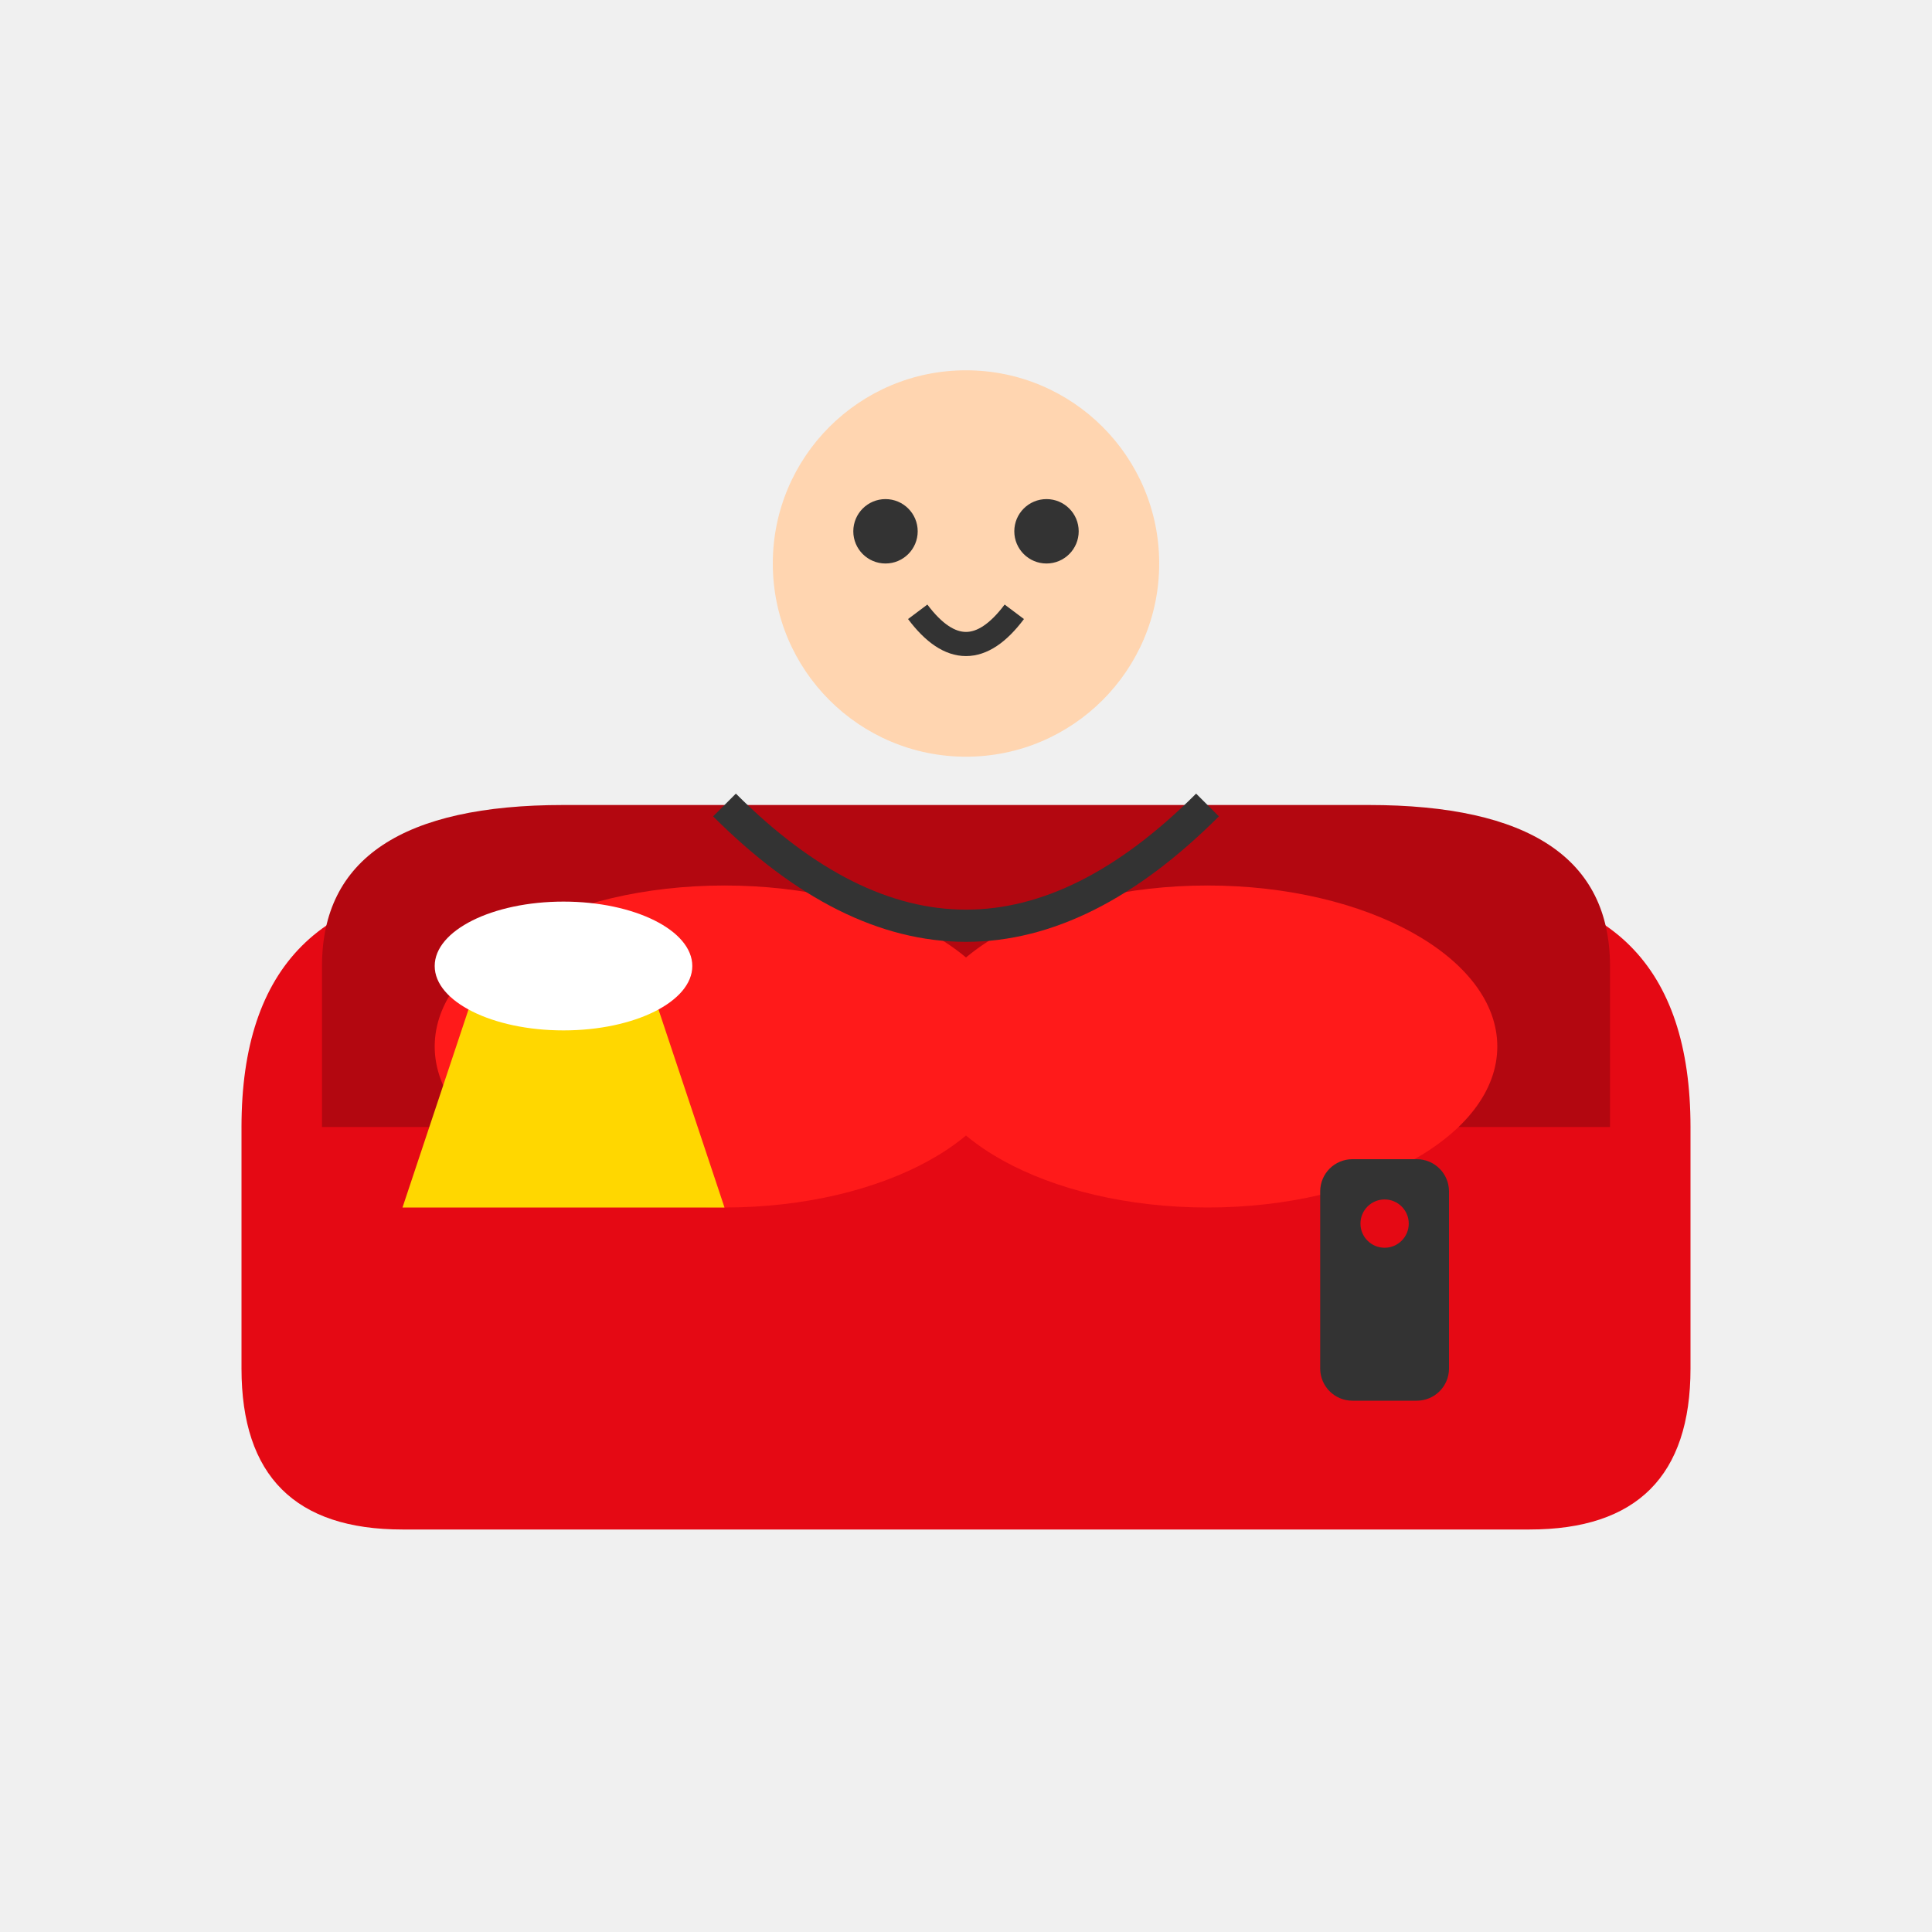
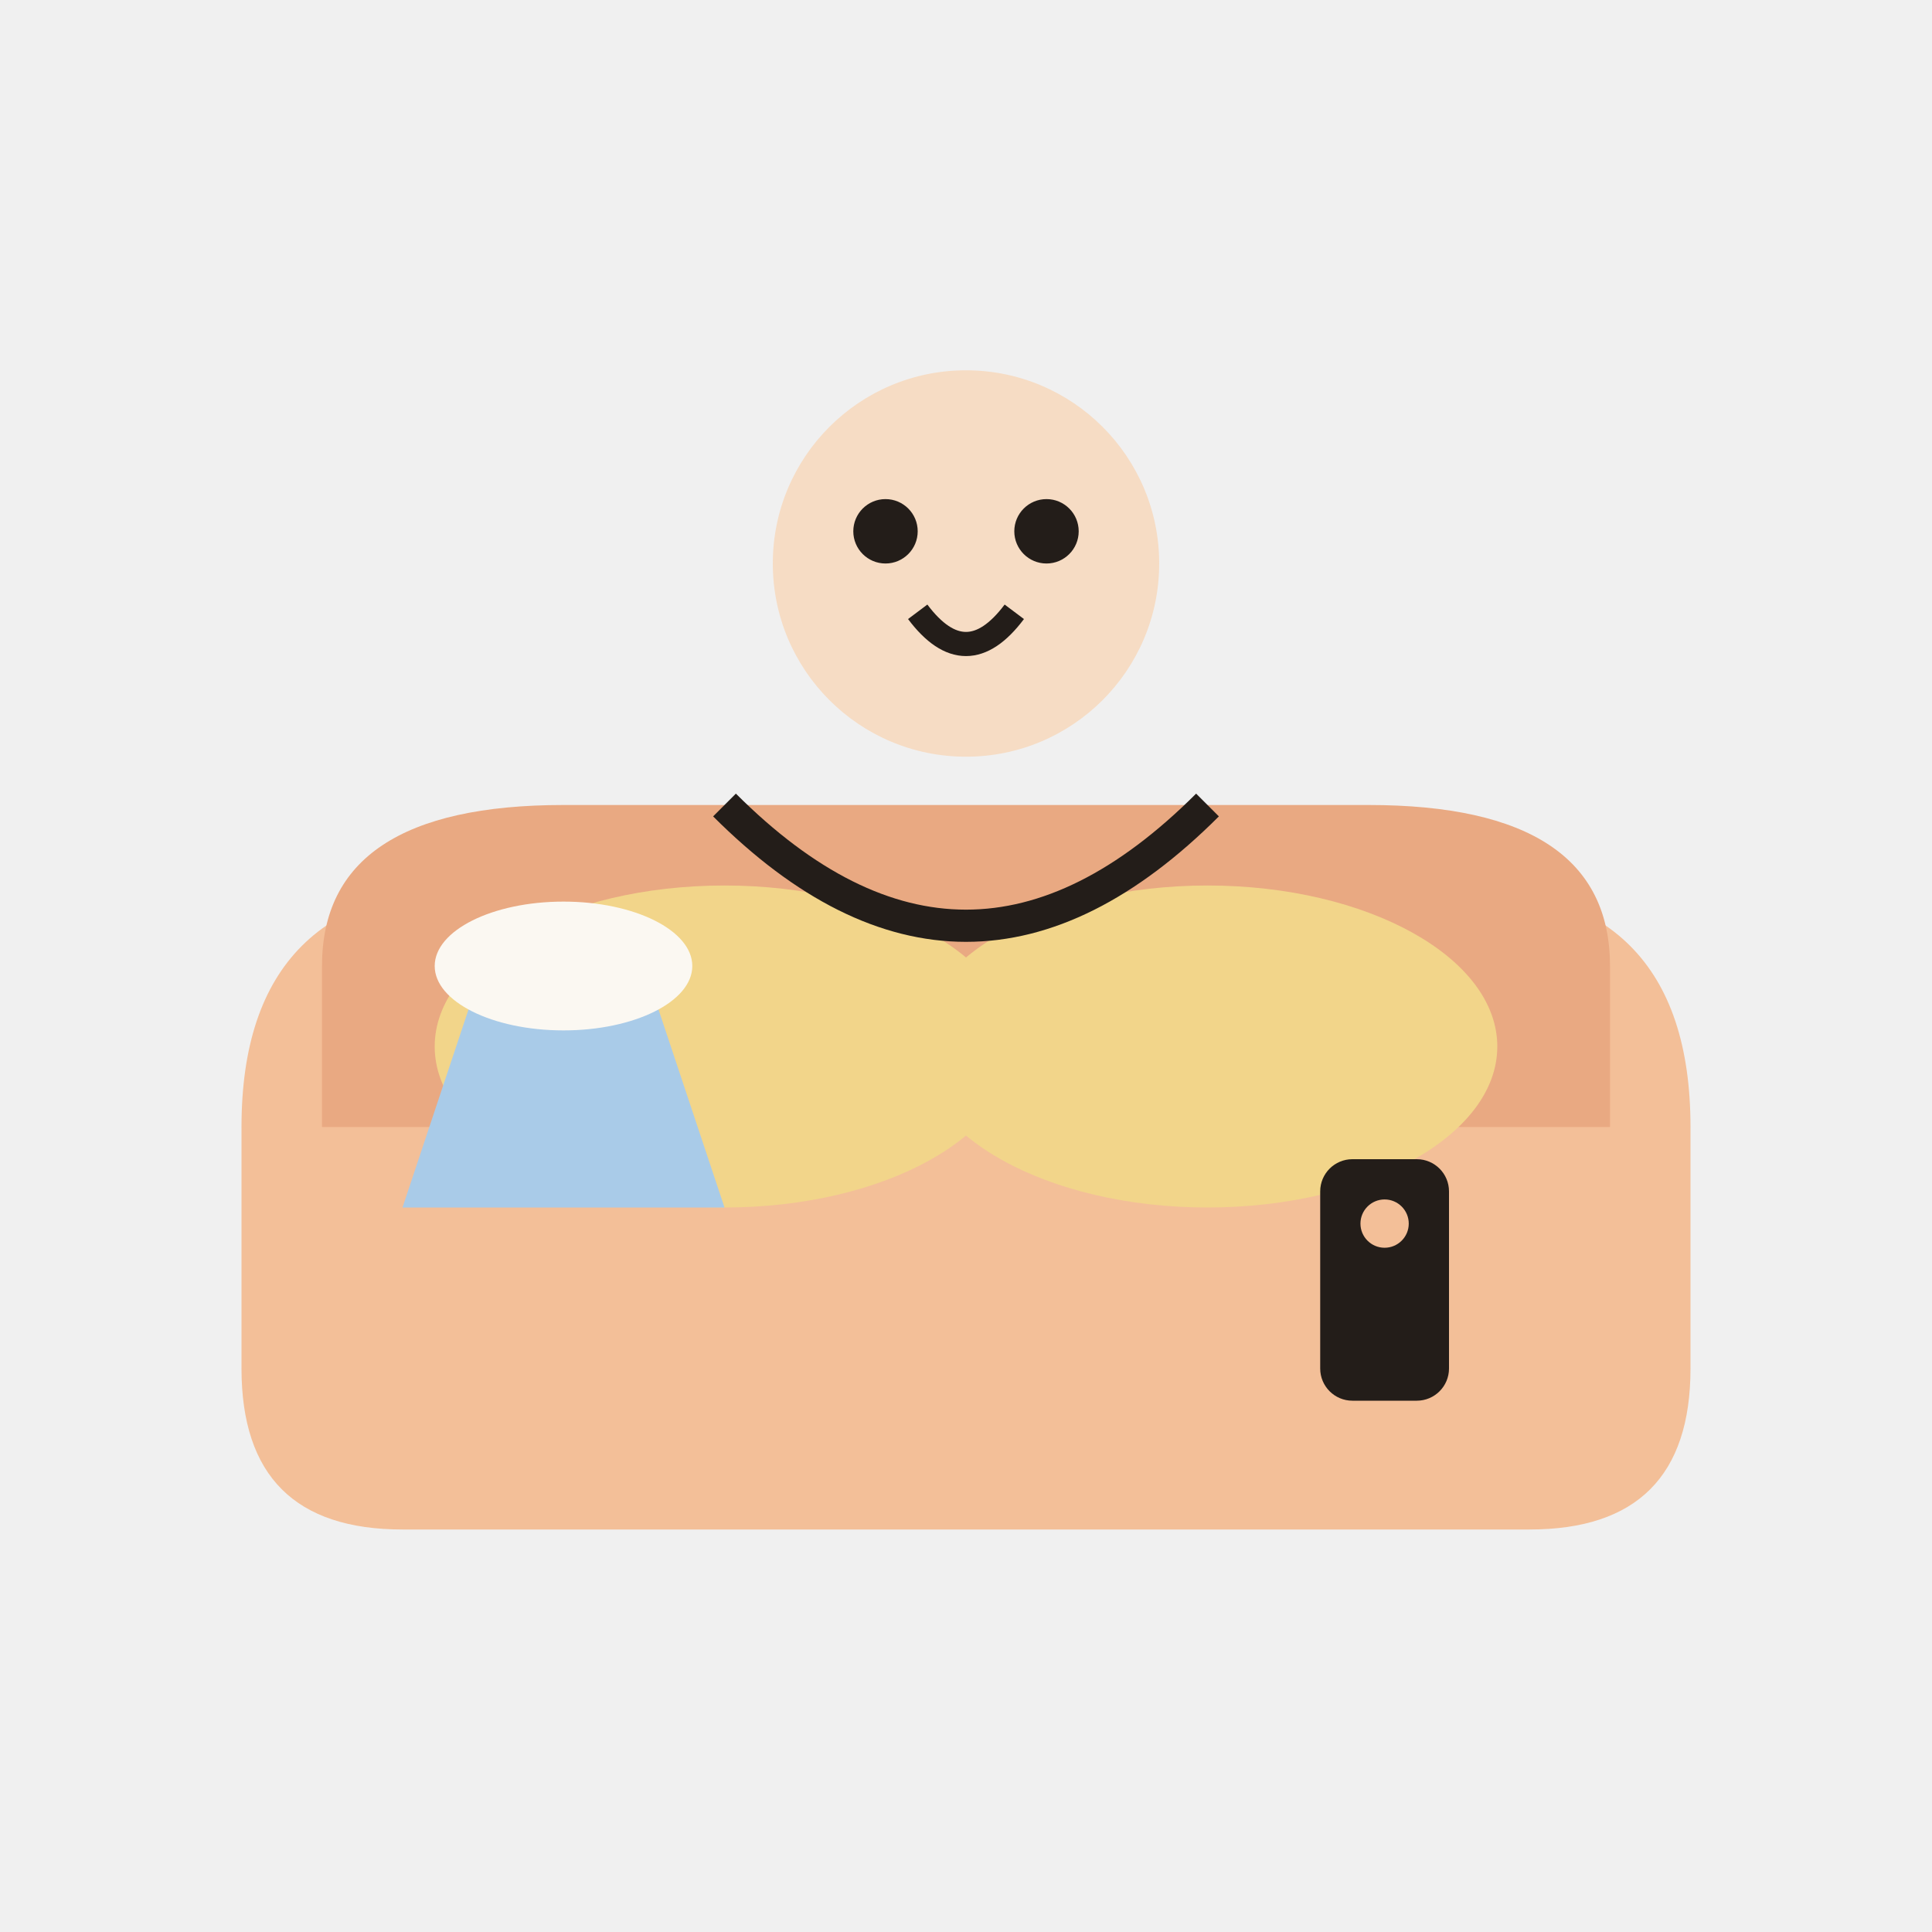
<svg xmlns="http://www.w3.org/2000/svg" viewBox="0 0 120 120" width="120" height="120">
-   <path d="M15 70 Q15 55 30 55 L90 55 Q105 55 105 70 L105 85 Q105 95 95 95 L25 95 Q15 95 15 85 Z" fill="#E50914" />
-   <path d="M20 60 Q20 50 35 50 L85 50 Q100 50 100 60 L100 70 L20 70 Z" fill="#B30710" />
-   <ellipse cx="45" cy="65" rx="18" ry="10" fill="#FF1A1A" />
-   <ellipse cx="75" cy="65" rx="18" ry="10" fill="#FF1A1A" />
-   <circle cx="60" cy="35" r="12" fill="#FFD5B0" />
-   <path d="M45 50 Q60 65 75 50" stroke="#333" stroke-width="2" fill="none" />
-   <ellipse cx="55" cy="33" rx="2" ry="2" fill="#333" />
-   <ellipse cx="65" cy="33" rx="2" ry="2" fill="#333" />
-   <path d="M57 38 Q60 42 63 38" stroke="#333" stroke-width="1.5" fill="none" />
-   <rect x="82" y="72" width="8" height="15" rx="2" fill="#333" />
-   <circle cx="86" cy="76" r="1.5" fill="#E50914" />
-   <path d="M25 75 L30 60 L40 60 L45 75 Z" fill="#FFD700" />
-   <ellipse cx="35" cy="60" rx="8" ry="4" fill="#FFF" />
+   <path d="M15 70 Q15 55 30 55 L90 55 Q105 55 105 70 L105 85 Q105 95 95 95 L25 95 Q15 95 15 85 Z" fill="#f3bf98" />
+   <path d="M20 60 Q20 50 35 50 L85 50 Q100 50 100 60 L100 70 L20 70 Z" fill="#e9a982" />
+   <ellipse cx="45" cy="65" rx="18" ry="10" fill="#f2d58a" />
+   <ellipse cx="75" cy="65" rx="18" ry="10" fill="#f2d58a" />
+   <circle cx="60" cy="35" r="12" fill="#f6dcc4" />
+   <path d="M45 50 Q60 65 75 50" stroke="#231d19" stroke-width="2" fill="none" />
+   <ellipse cx="55" cy="33" rx="2" ry="2" fill="#231d19" />
+   <ellipse cx="65" cy="33" rx="2" ry="2" fill="#231d19" />
+   <path d="M57 38 Q60 42 63 38" stroke="#231d19" stroke-width="1.5" fill="none" />
+   <rect x="82" y="72" width="8" height="15" rx="2" fill="#231d19" />
+   <circle cx="86" cy="76" r="1.5" fill="#f3bf98" />
+   <path d="M25 75 L30 60 L40 60 L45 75 Z" fill="#a9cbe8" />
+   <ellipse cx="35" cy="60" rx="8" ry="4" fill="#fbf8f2" />
</svg>
